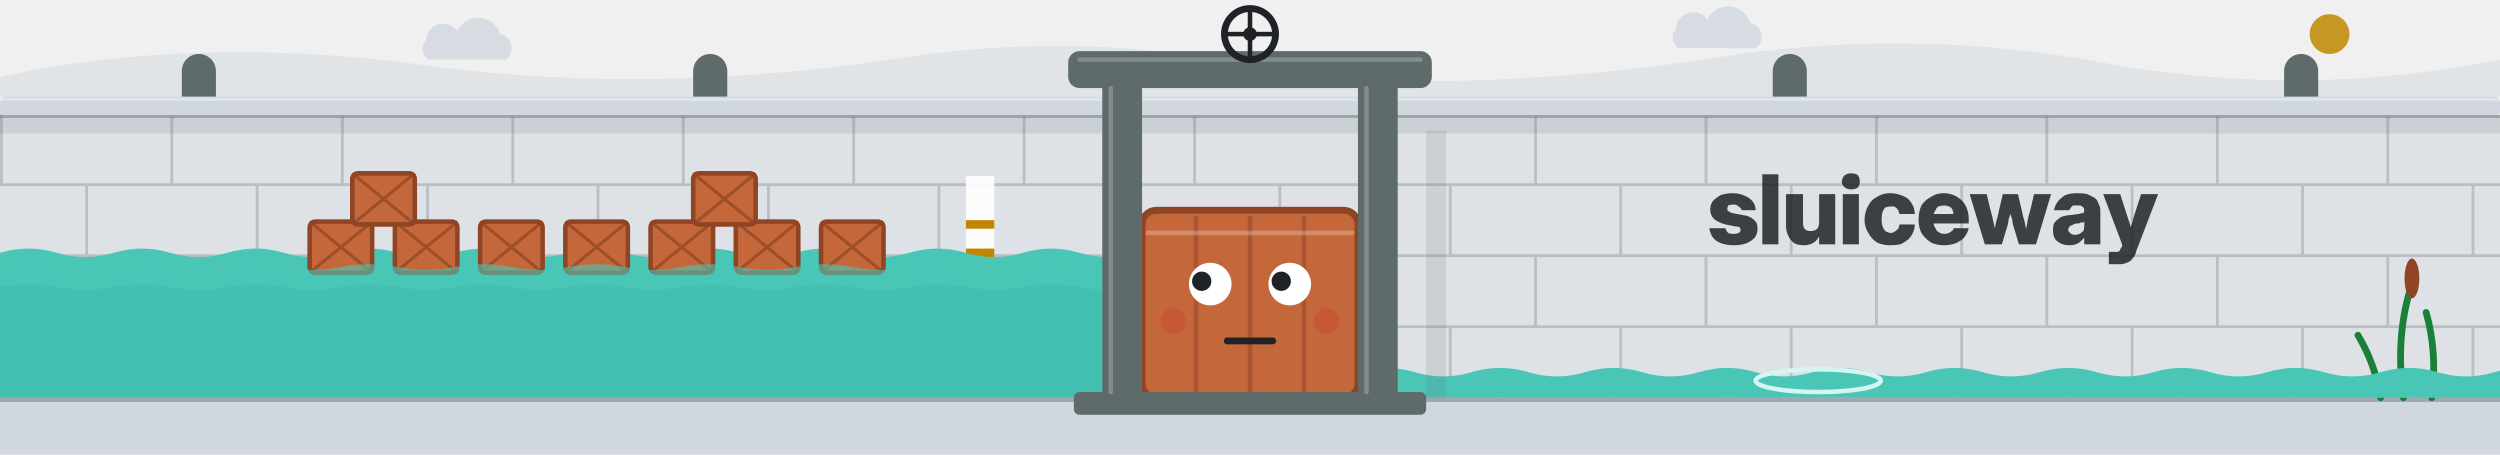
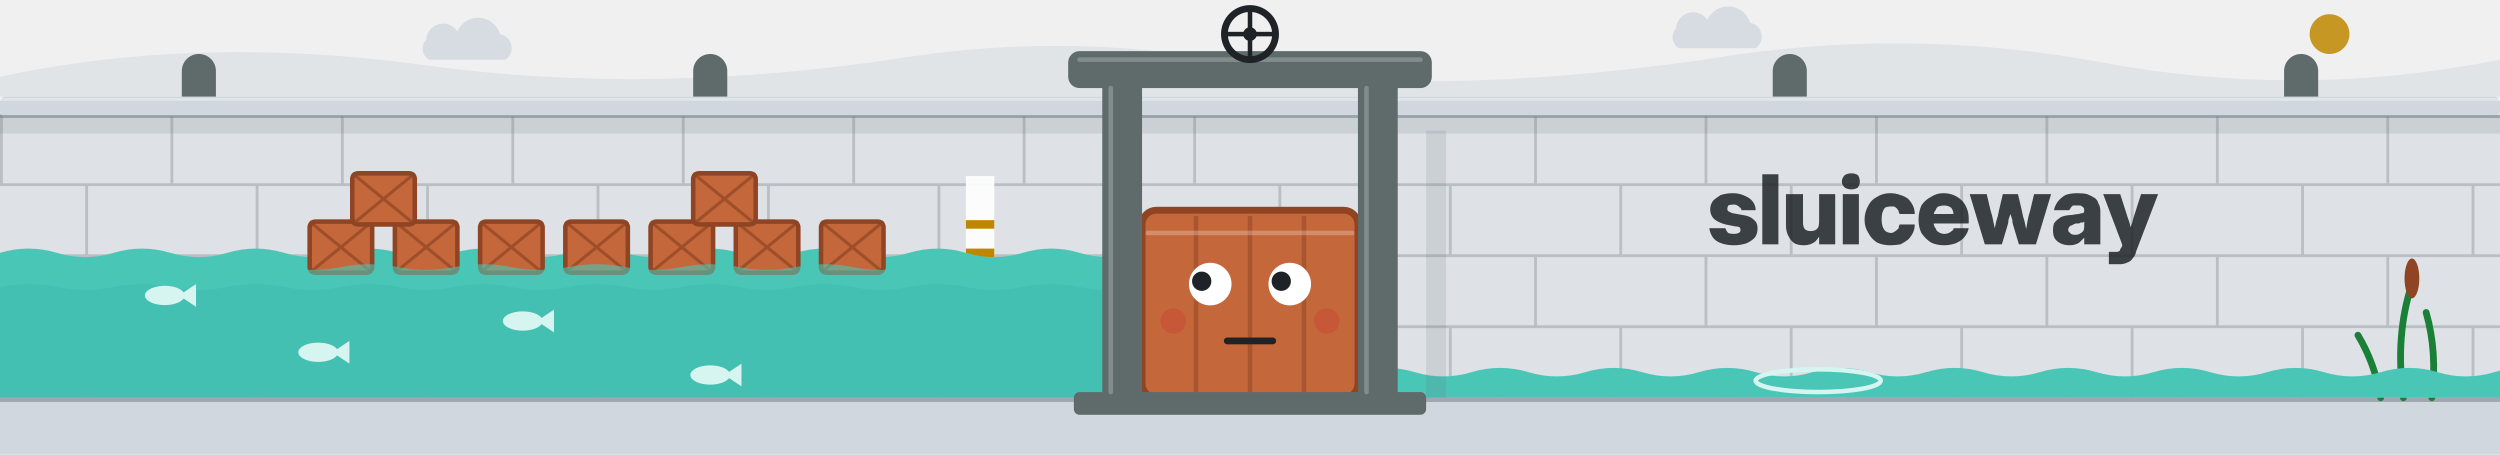
<svg xmlns="http://www.w3.org/2000/svg" viewBox="0 0 880 160" width="880" height="160" role="img" aria-label="Sluiceway: 9 stacks are pending">
-   <style>.bob{animation:bob 2.6s ease-in-out infinite}.bob2{animation:bob 2.6s ease-in-out -1.1s infinite}.bob3{animation:bob 2.6s ease-in-out -1.9s infinite}.wave{animation:wave 3.2s linear infinite}.slow{animation-duration:6s}.lid{transform-box:fill-box;transform-origin:center;animation:lid 5s ease-in-out infinite}.puff{transform-box:fill-box;transform-origin:50% 100%;animation:puff 1.6s ease-in-out infinite}.rip{transform-box:fill-box;transform-origin:center;animation:rip 4s ease-out infinite}.cloud{animation:cloud 40s ease-in-out infinite alternate}@keyframes bob{50%{transform:translateY(-2.5px)}}@keyframes wave{to{transform:translateX(40px)}}@keyframes lid{0%,93%,100%{transform:scaleY(1)}96.5%{transform:scaleY(.08)}}@keyframes puff{50%{transform:scale(1.03,1.012)}}@keyframes rip{0%{opacity:.9;transform:scale(.15)}100%{opacity:0;transform:scale(1)}}@keyframes cloud{to{transform:translateX(70px)}}@media (prefers-reduced-motion:reduce){*{animation:none!important}}</style>
+   <style>.bob{animation:bob 2.6s ease-in-out infinite}.bob2{animation:bob 2.6s ease-in-out -1.1s infinite}.bob3{animation:bob 2.6s ease-in-out -1.9s infinite}.wave{animation:wave 3.2s linear infinite}.slow{animation-duration:6s}.lid{transform-box:fill-box;transform-origin:center;animation:lid 5s ease-in-out infinite}.puff{transform-box:fill-box;transform-origin:50% 100%;animation:puff 1.6s ease-in-out infinite}.rip{transform-box:fill-box;transform-origin:center;animation:rip 4s ease-out infinite}.cloud{animation:cloud 40s ease-in-out infinite alternate}.fish{animation:fish 7s ease-in-out infinite alternate}.fish2{animation:fish 7s ease-in-out -2.5s infinite alternate}.fish3{animation:fish 7s ease-in-out -5s infinite alternate}@keyframes bob{50%{transform:translateY(-2.5px)}}@keyframes wave{to{transform:translateX(40px)}}@keyframes lid{0%,93%,100%{transform:scaleY(1)}96.5%{transform:scaleY(.08)}}@keyframes puff{50%{transform:scale(1.03,1.012)}}@keyframes rip{0%{opacity:.9;transform:scale(.15)}100%{opacity:0;transform:scale(1)}}@keyframes cloud{to{transform:translateX(70px)}}@keyframes fish{to{transform:translateX(-14px)}}@media (prefers-reduced-motion:reduce){*{animation:none!important}}</style>
  <path d="M0 34V27q70 -15 150 -4t170 -3q60 -9 120 3t160 -2q70 -12 140 1t140 -1V34z" fill="#d0d7de" opacity=".5" />
  <g fill="#d0d7de" opacity=".8">
    <path class="cloud" d="M150 14a6 6 0 0 1 11 -3a8 8 0 0 1 15 1a5 5 0 0 1 2 9h-27a4.5 4.5 0 0 1 -1 -7z" />
    <path class="cloud" d="M590 10a6 6 0 0 1 11 -3a8 8 0 0 1 15 1a5 5 0 0 1 2 9h-27a4.5 4.5 0 0 1 -1 -7z" />
  </g>
  <circle cx="820" cy="12" r="7" fill="#bf8700" opacity=".85" />
  <rect y="40" width="880" height="100" fill="#d0d7de" opacity=".55" />
  <g stroke="#656d76" opacity=".3">
    <path d="M0 65H880M0 90H880M0 115H880" />
    <path d="M0 52.5H880M0 102.5H880M30 77.5H880M30 127.5H880" stroke-width="25" stroke-dasharray="1 59" />
  </g>
  <rect y="41" width="880" height="6" fill="#656d76" opacity=".16" />
  <rect y="34" width="880" height="7" rx="2" fill="#d0d7de" />
  <path d="M0 35H880" stroke="#ffffff" opacity=".35" />
  <path d="M0 41H880" stroke="#656d76" opacity=".5" />
  <g fill="#5f6b6b">
    <path d="M64 34v-9a6 6 0 0 1 12 0v9z" />
    <path d="M244 34v-9a6 6 0 0 1 12 0v9z" />
    <path d="M624 34v-9a6 6 0 0 1 12 0v9z" />
    <path d="M804 34v-9a6 6 0 0 1 12 0v9z" />
  </g>
  <rect y="140" width="880" height="20" fill="#d0d7de" />
  <path d="M0 140.75H880" stroke="#656d76" stroke-width="1.5" opacity=".45" />
  <rect x="340" y="62" width="10" height="72" fill="#ffffff" opacity=".9" />
  <path d="M340 120h10M340 110h10M340 100h10M340 89h10M340 79h10" stroke="#bf8700" stroke-width="3" />
  <path transform="translate(601 86) scale(0.3333)" d="M28 1q-7 0-13-2q-6-2-9-6q-3-4-4-10h17q1 3 3 5q2 1 6 1q3 0 5-1q2-1 2-3q0-2-1-3q-2-1-5-1l-10-2q-7-2-11-5q-5-4-5-11q0-5 3-9q3-3 8-6q6-2 13-2q7 0 13 3q5 2 8 6q3 4 3 9h-15q0-2-3-4q-2-2-5-2q-4 0-6 1q-1 2-1 4q0 1 1 2q2 1 4 2l11 2q8 1 12 5q4 3 4 9q0 6-3 10q-4 4-9 6q-6 2-13 2zM75-74v74h-17v-74zM102 1q-6 0-10-2q-4-3-6-7q-3-5-3-12v-33h18v30q0 5 2 7q2 2 6 2q3 0 5-1q2-1 3-3q1-2 1-6v-29h17v53h-17v-14h3q-3 7-7 11q-5 4-12 4zM143 0v-53h17v53zM152-58q-4 0-7-2q-3-3-3-6q0-4 3-7q3-2 7-2q4 0 7 2q2 3 2 7q0 3-2 6q-3 2-7 2zM193 1q-8 0-14-3q-6-4-9-10q-4-6-4-14q0-8 4-15q3-6 9-9q6-4 14-4q6 0 11 2q4 1 8 4q3 3 5 7q2 4 2 9h-16q-1-2-1-3q-1-2-2-3q-1-1-3-2q-1 0-3 0q-3 0-6 1q-2 2-3 5q-1 3-1 8q0 4 1 7q1 3 3 5q3 2 6 2q2 0 3-1q2-1 3-2q1-1 2-2q0-2 1-4h16q0 5-2 9q-2 4-5 7q-4 3-8 5q-5 1-11 1zM250 1q-8 0-14-3q-6-4-10-10q-3-6-3-14q0-8 3-15q4-6 10-9q6-4 13-4q6 0 11 2q5 2 9 6q3 3 5 8q2 5 2 11v5h-48v-10h40l-8 2q0-4-1-6q-1-3-4-4q-2-1-5-1q-3 0-6 1q-2 1-3 4q-2 2-2 6v7q0 4 2 6q1 3 3 4q3 2 6 2q3 0 5-1q2-1 3-2q2-1 2-3h16q-1 5-5 10q-4 4-9 6q-6 2-12 2zM293 0l-16-53h18l4 17q2 6 3 12q1 6 3 12h-3q2-6 3-12q2-6 3-12l4-17h16l4 17q1 6 3 12q1 6 3 12h-2q1-6 2-12q1-6 3-12l4-17h18l-16 53h-18l-6-20q-1-3-1-6q-1-3-2-6q-1-3-1-6h3q-1 3-2 6q-1 3-2 6q0 3-1 6l-6 20zM383 1q-6 0-10-2q-4-2-6-5q-2-3-2-9q0-4 1-7q2-3 5-5q2-2 6-3q4-1 8-1q5-1 7-1q3-1 5-1q1-1 1-3q0-2-1-3q-1-1-3-2q-1 0-4 0q-2 0-4 0q-1 1-2 2q-1 2-2 3h-16q1-5 4-9q3-4 8-7q5-2 13-2q6 0 10 1q5 2 8 4q3 2 4 6q2 3 2 8v35h-17v-7q-2 2-4 4q-2 2-5 3q-3 1-6 1zM388-10q3 0 5-1q2-1 4-3q1-2 1-5v-5q-1 1-2 1q-1 0-2 0q-1 1-2 1q-2 0-3 0q-3 1-4 2q-2 0-3 2q-1 1-1 3q0 1 1 2q1 1 2 2q2 1 4 1zM424 21v-13h8q2 0 3-1q1 0 1-2q1-1 2-3v-2l-20-53h18l8 25q2 5 3 10q1 5 3 10h-5q1-5 2-10q2-5 3-10l8-25h18l-23 60q-1 5-4 8q-2 3-5 4q-4 2-8 2q-3 0-6 0q-3 0-6 0z" fill="#1f2328" opacity=".85" />
  <path d="M846 140q-3 -22 3 -40M856 140q2 -16 -2 -30M838 140q-2 -12 -8 -22" stroke="#1a7f37" stroke-width="2.4" stroke-linecap="round" fill="none" />
  <ellipse cx="849" cy="98" rx="2.6" ry="7" fill="#8f4424" />
  <defs>
    <g id="k">
      <rect x="-11" y="-15" width="22" height="18" rx="2" fill="#c4673a" stroke="#8f4424" stroke-width="1.6" />
      <path d="M-11 -15l22 18M11 -15l-22 18" stroke="#8f4424" stroke-width="1.1" opacity=".7" />
+     </g>
+     <g id="f">
+       <g fill="#d6f5f0">
+         <ellipse rx="7" ry="3.4" />
+         <path d="M5 0l6 -4v8z" />
+       </g>
    </g>
  </defs>
  <clipPath id="c1">
    <rect x="0" y="81" width="402" height="59" />
  </clipPath>
  <g clip-path="url(#c1)">
    <g class="wave">
      <path d="M-40 89q10 -3 20 0t20 0t20 0t20 0t20 0t20 0t20 0t20 0t20 0t20 0t20 0t20 0t20 0t20 0t20 0t20 0t20 0t20 0t20 0t20 0t20 0t20 0t20 0t20 0V140H-40Z" fill="#4ac6b7" />
    </g>
  </g>
  <clipPath id="c2">
    <rect x="0" y="93" width="402" height="47" />
  </clipPath>
  <g clip-path="url(#c2)">
    <g class="wave slow">
      <path d="M-40 101q10 -2 20 0t20 0t20 0t20 0t20 0t20 0t20 0t20 0t20 0t20 0t20 0t20 0t20 0t20 0t20 0t20 0t20 0t20 0t20 0t20 0t20 0t20 0t20 0t20 0V140H-40Z" fill="#0f8f83" opacity="0.28" />
    </g>
  </g>
  <clipPath id="c3">
    <rect x="478" y="123" width="402" height="17" />
  </clipPath>
  <g clip-path="url(#c3)">
    <g class="wave slow">
      <path d="M438 131q10 -3 20 0t20 0t20 0t20 0t20 0t20 0t20 0t20 0t20 0t20 0t20 0t20 0t20 0t20 0t20 0t20 0t20 0t20 0t20 0t20 0t20 0t20 0t20 0t20 0V140H438Z" fill="#4ac6b7" />
    </g>
  </g>
  <clipPath id="c4">
    <rect x="478" y="133" width="402" height="7" />
  </clipPath>
  <g clip-path="url(#c4)">
    <g class="wave slow">
      <path d="M438 141q10 -2 20 0t20 0t20 0t20 0t20 0t20 0t20 0t20 0t20 0t20 0t20 0t20 0t20 0t20 0t20 0t20 0t20 0t20 0t20 0t20 0t20 0t20 0t20 0t20 0V140H438Z" fill="#0f8f83" opacity="0.28" />
    </g>
  </g>
  <use class="bob" href="#k" x="300" y="93" />
  <use class="bob2" href="#k" x="270" y="93" />
  <use class="bob3" href="#k" x="240" y="93" />
  <use class="bob2" href="#k" x="255" y="76" />
  <use class="bob" href="#k" x="210" y="93" />
  <use class="bob2" href="#k" x="180" y="93" />
  <use class="bob3" href="#k" x="150" y="93" />
  <use class="bob" href="#k" x="120" y="93" />
  <use class="bob3" href="#k" x="135" y="76" />
  <clipPath id="c5">
    <rect x="0" y="86" width="402" height="54" />
  </clipPath>
  <g clip-path="url(#c5)">
    <g class="wave slow">
      <path d="M-40 94q10 -2 20 0t20 0t20 0t20 0t20 0t20 0t20 0t20 0t20 0t20 0t20 0t20 0t20 0t20 0t20 0t20 0t20 0t20 0t20 0t20 0t20 0t20 0t20 0t20 0V140H-40Z" fill="#4ac6b7" opacity="0.6" />
    </g>
  </g>
  <clipPath id="c6">
    <rect x="478" y="128" width="402" height="12" />
  </clipPath>
  <g clip-path="url(#c6)">
    <g class="wave slow">
      <path d="M438 136q10 -2 20 0t20 0t20 0t20 0t20 0t20 0t20 0t20 0t20 0t20 0t20 0t20 0t20 0t20 0t20 0t20 0t20 0t20 0t20 0t20 0t20 0t20 0t20 0t20 0V140H438Z" fill="#4ac6b7" opacity="0.6" />
    </g>
  </g>
+   <use class="fish" href="#f" x="250" y="132" />
+   <use class="fish2" href="#f" x="112" y="124" />
+   <use class="fish3" href="#f" x="184" y="113" />
+   <use class="fish2" href="#f" x="58" y="104" />
  <g fill="none" stroke="#d6f5f0" stroke-width="1.6">
    <ellipse class="rip" cx="640" cy="134" rx="22" ry="4" />
  </g>
  <path d="M502 46h7v94h-7z" fill="#656d76" opacity=".16" />
  <g class="puff">
    <rect x="402" y="74" width="76" height="66" rx="5" fill="#c4673a" />
    <path d="M421 76v62M440 76v62M459 76v62" stroke="#8f4424" stroke-width="1.6" opacity=".5" />
    <path d="M404 82h72" stroke="#ffffff" stroke-width="1.6" opacity=".25" stroke-linecap="round" />
    <rect x="402" y="74" width="76" height="66" rx="5" fill="none" stroke="#8f4424" stroke-width="2.4" />
    <g class="lid">
      <g fill="#ffffff">
        <circle cx="426" cy="100" r="7.5" />
        <circle cx="454" cy="100" r="7.5" />
      </g>
      <g fill="#1f2328">
        <circle cx="423" cy="99" r="3.4" />
        <circle cx="451" cy="99" r="3.4" />
      </g>
    </g>
    <g fill="#cf222e" opacity=".22">
      <circle cx="413" cy="113" r="4.5" />
      <circle cx="467" cy="113" r="4.5" />
    </g>
    <path d="M432 120h16" stroke="#1f2328" stroke-width="2.4" fill="none" stroke-linecap="round" />
  </g>
  <g fill="#5f6b6b">
    <rect x="378" y="138" width="124" height="8" rx="2" />
    <rect x="388" y="26" width="14" height="114" rx="2" />
    <rect x="478" y="26" width="14" height="114" rx="2" />
    <rect x="376" y="18" width="128" height="13" rx="4" />
  </g>
  <path d="M391 31v107M481 31v107M380 21h120" stroke="#ffffff" stroke-width="1.6" opacity=".22" stroke-linecap="round" />
  <g transform="translate(440 12)">
    <g>
      <circle r="9" fill="none" stroke="#1f2328" stroke-width="2.4" />
      <path d="M-9 0h18M0 -9v18" stroke="#1f2328" stroke-width="1.6" />
      <circle r="2.4" fill="#1f2328" />
    </g>
  </g>
</svg>
